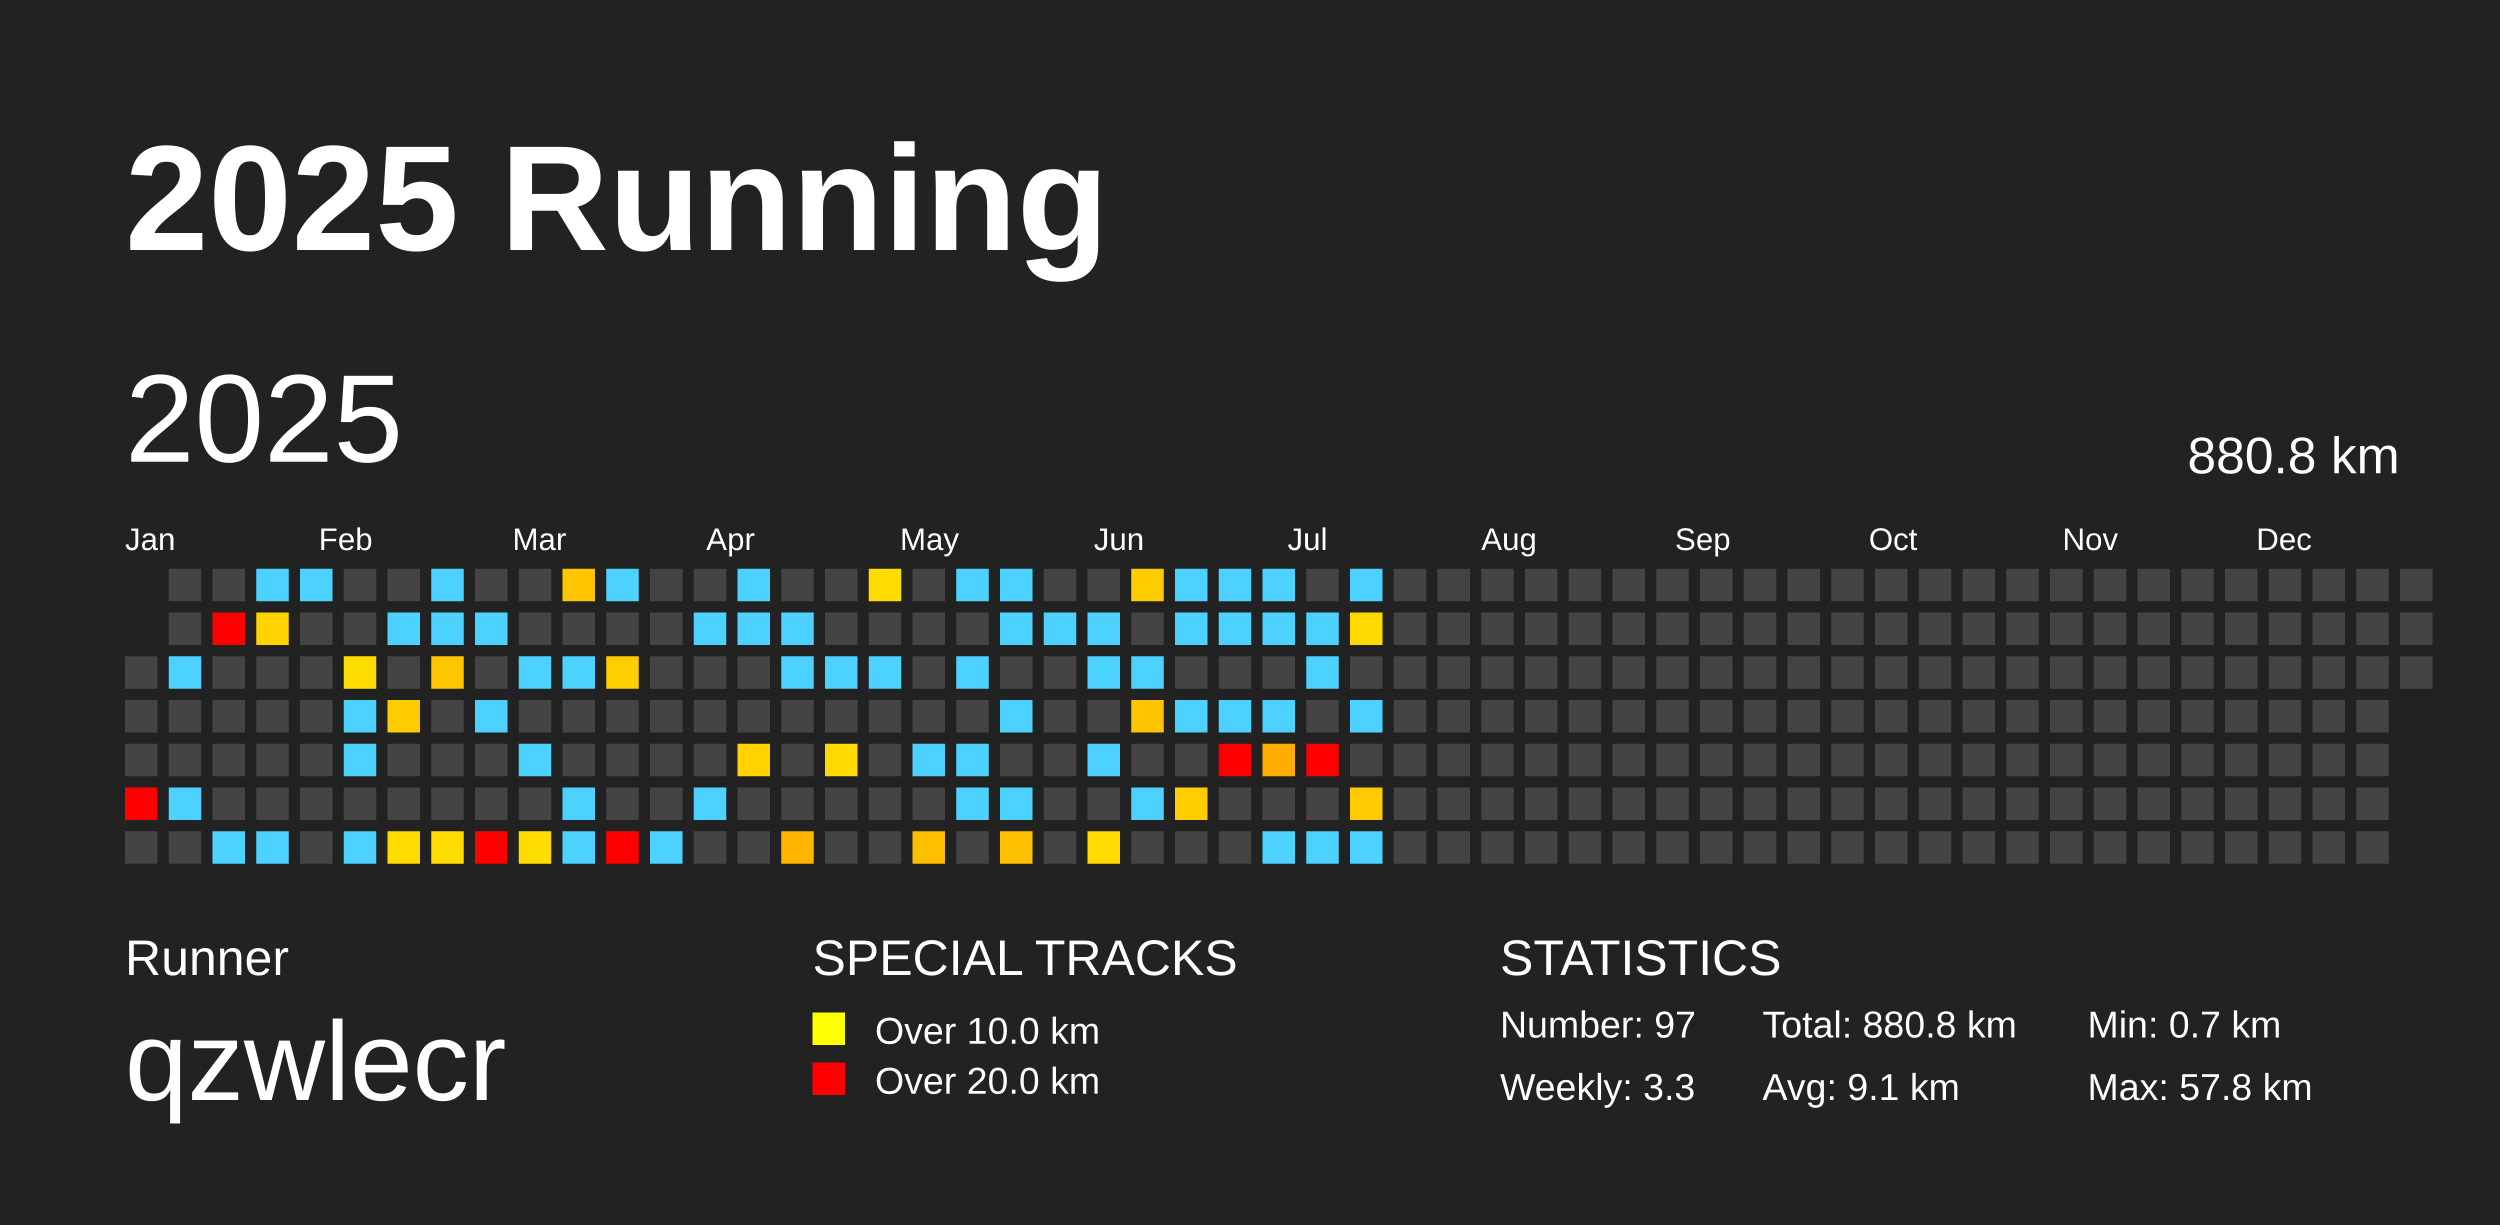
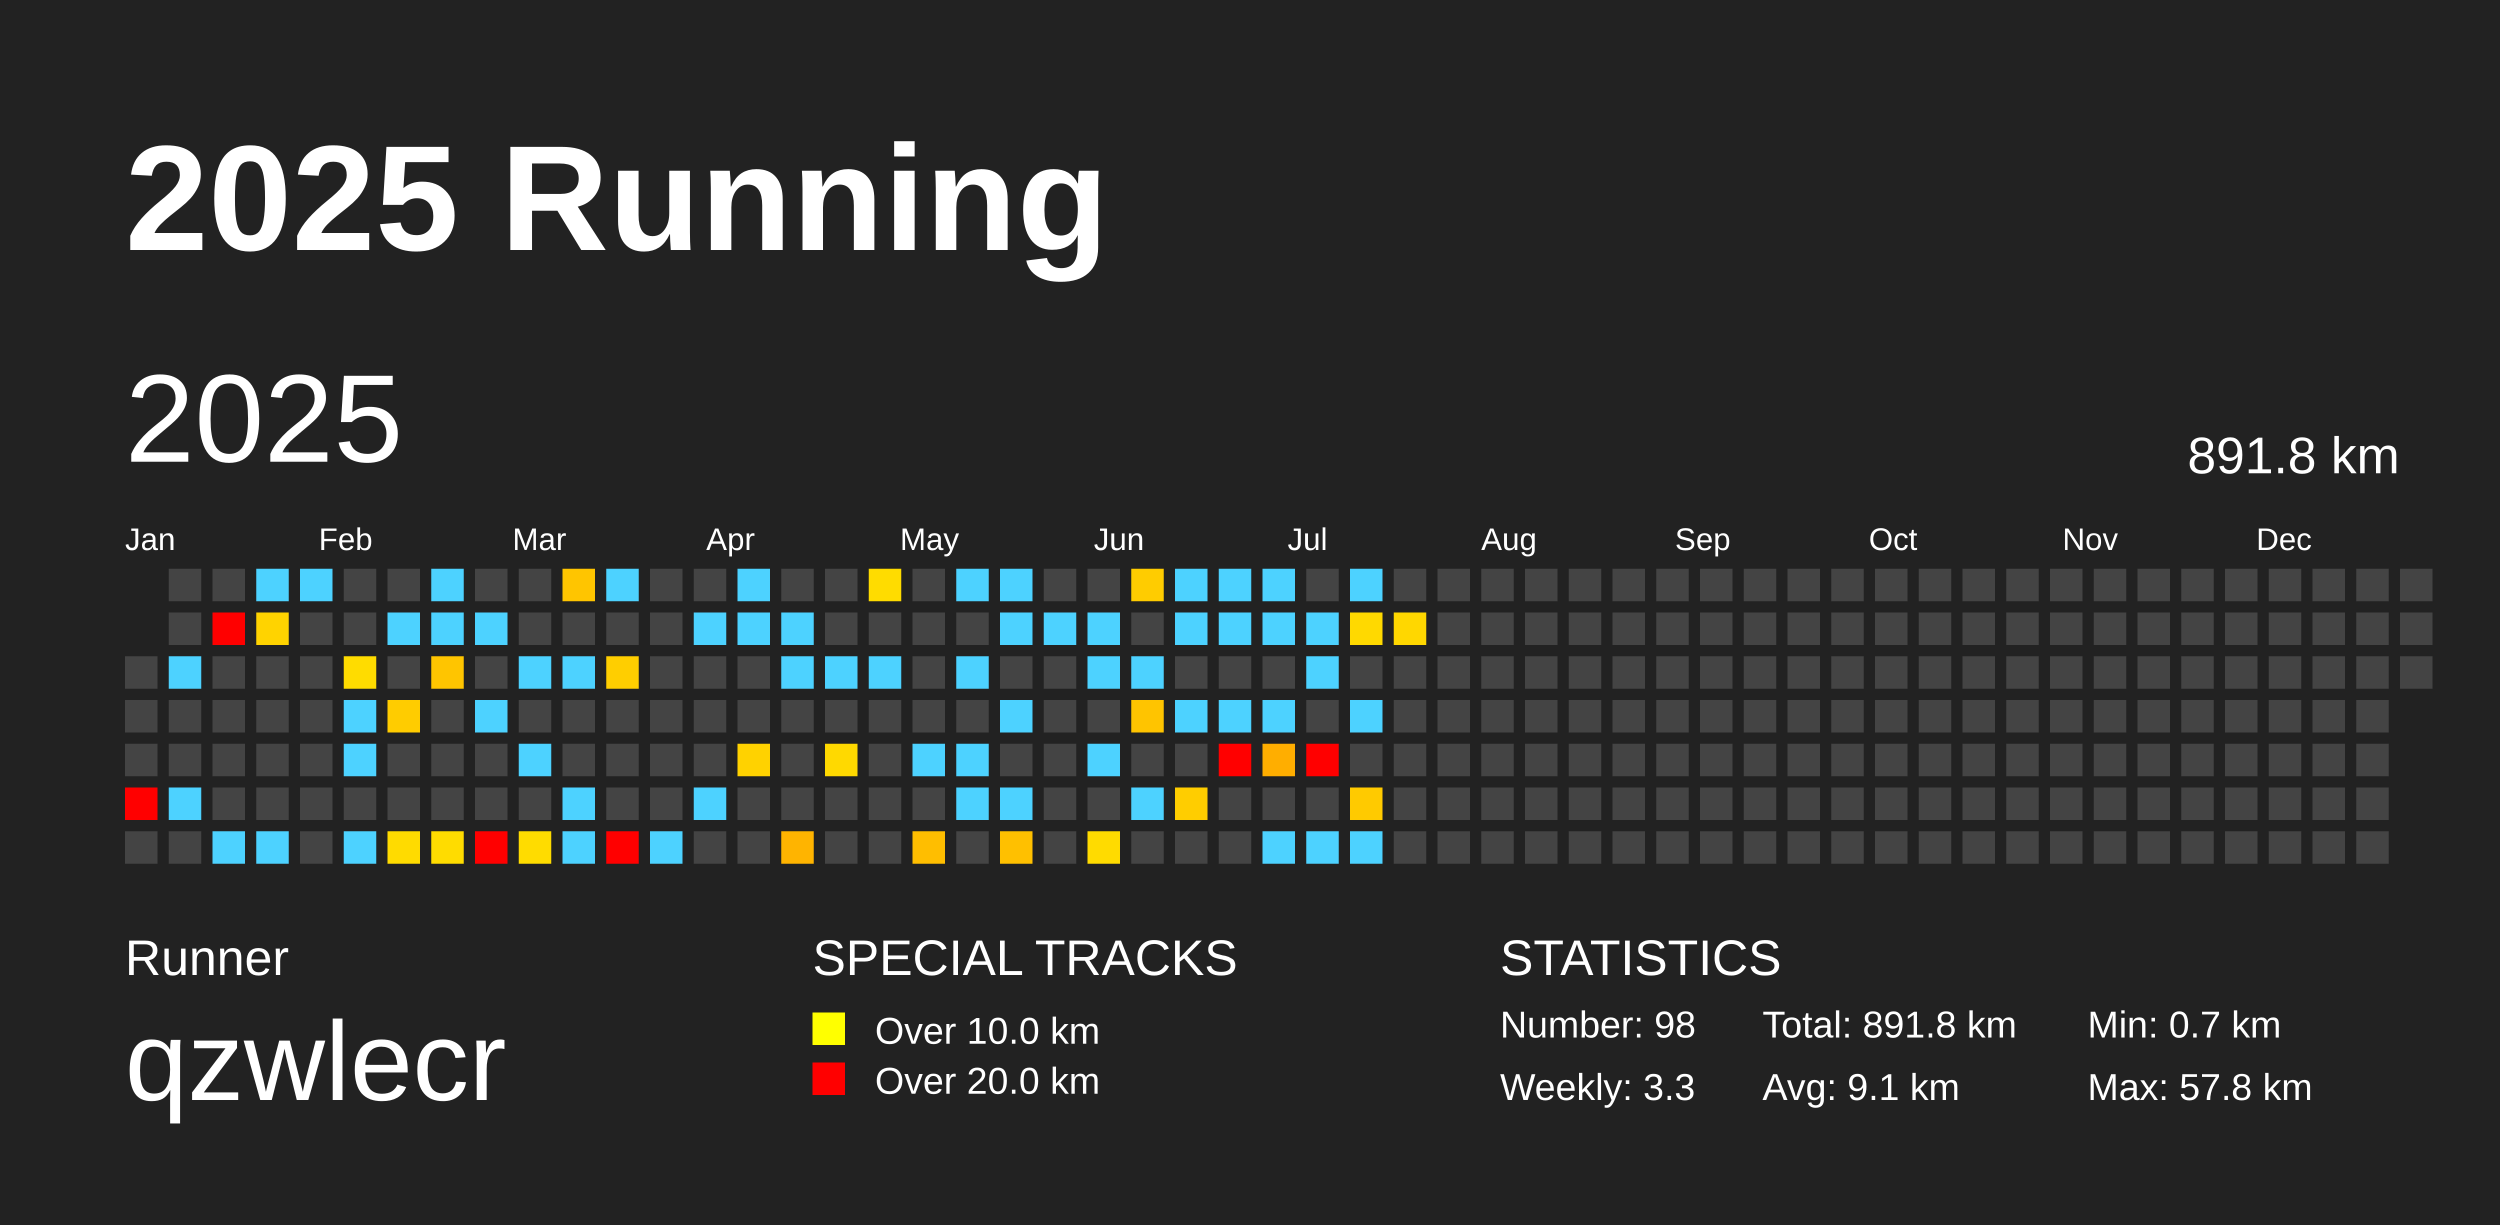
<svg xmlns="http://www.w3.org/2000/svg" baseProfile="full" height="98mm" version="1.1" viewBox="0,0,200,98" width="200mm">
  <defs />
  <rect fill="#222222" height="98" width="200" x="0" y="0" />
  <text fill="#FFFFFF" style="font-size:12px; font-family:Arial; font-weight:bold;" x="10" y="20">2025 Running</text>
  <text fill="#FFFFFF" style="font-size:4px; font-family:Arial" x="10" y="78">Runner</text>
  <text fill="#FFFFFF" style="font-size:9px; font-family:Arial" x="10" y="88">qzwlecr</text>
  <text fill="#FFFFFF" style="font-size:4px; font-family:Arial" x="65" y="78">SPECIAL TRACKS</text>
  <rect fill="yellow" height="2.6" width="2.6" x="65" y="81" />
  <text fill="#FFFFFF" style="font-size:3px; font-family:Arial" x="70" y="83.5">Over 10.0 km</text>
  <rect fill="red" height="2.6" width="2.6" x="65" y="85" />
  <text fill="#FFFFFF" style="font-size:3px; font-family:Arial" x="70" y="87.5">Over 20.0 km</text>
  <text fill="#FFFFFF" style="font-size:4px; font-family:Arial" x="120" y="78">STATISTICS</text>
-   <text fill="#FFFFFF" style="font-size:3px; font-family:Arial" x="120" y="83">Number: 97</text>
+   <text fill="#FFFFFF" style="font-size:3px; font-family:Arial" x="120" y="83">Number: 98</text>
  <text fill="#FFFFFF" style="font-size:3px; font-family:Arial" x="120" y="88">Weekly: 3.3</text>
-   <text fill="#FFFFFF" style="font-size:3px; font-family:Arial" x="141" y="83">Total: 880.8 km</text>
+   <text fill="#FFFFFF" style="font-size:3px; font-family:Arial" x="141" y="83">Total: 891.8 km</text>
  <text fill="#FFFFFF" style="font-size:3px; font-family:Arial" x="141" y="88">Avg: 9.1 km</text>
  <text fill="#FFFFFF" style="font-size:3px; font-family:Arial" x="167" y="83">Min: 0.7 km</text>
  <text fill="#FFFFFF" style="font-size:3px; font-family:Arial" x="167" y="88">Max: 57.8 km</text>
  <text dominant-baseline="hanging" fill="#FFFFFF" style="font-size:10.0px; font-family:Arial;" x="10" y="30">2025</text>
-   <text dominant-baseline="hanging" fill="#FFFFFF" style="font-size:4.125px; font-family:Arial;" x="175" y="35">880.8 km</text>
+   <text dominant-baseline="hanging" fill="#FFFFFF" style="font-size:4.125px; font-family:Arial;" x="175" y="35">891.8 km</text>
  <text fill="#FFFFFF" style="font-size:2.5px; font-family:Arial" x="10.0" y="44">Jan</text>
  <text fill="#FFFFFF" style="font-size:2.5px; font-family:Arial" x="25.5" y="44">Feb</text>
  <text fill="#FFFFFF" style="font-size:2.5px; font-family:Arial" x="41.0" y="44">Mar</text>
  <text fill="#FFFFFF" style="font-size:2.5px; font-family:Arial" x="56.5" y="44">Apr</text>
  <text fill="#FFFFFF" style="font-size:2.5px; font-family:Arial" x="72.0" y="44">May</text>
  <text fill="#FFFFFF" style="font-size:2.5px; font-family:Arial" x="87.5" y="44">Jun</text>
  <text fill="#FFFFFF" style="font-size:2.5px; font-family:Arial" x="103.0" y="44">Jul</text>
  <text fill="#FFFFFF" style="font-size:2.5px; font-family:Arial" x="118.5" y="44">Aug</text>
  <text fill="#FFFFFF" style="font-size:2.5px; font-family:Arial" x="134.0" y="44">Sep</text>
  <text fill="#FFFFFF" style="font-size:2.5px; font-family:Arial" x="149.5" y="44">Oct</text>
  <text fill="#FFFFFF" style="font-size:2.5px; font-family:Arial" x="165.0" y="44">Nov</text>
  <text fill="#FFFFFF" style="font-size:2.5px; font-family:Arial" x="180.5" y="44">Dec</text>
  <rect fill="#444444" height="2.6" width="2.6" x="10.0" y="52.5" />
  <rect fill="#444444" height="2.6" width="2.6" x="10.0" y="56.0" />
  <rect fill="#444444" height="2.6" width="2.6" x="10.0" y="59.5" />
  <rect fill="red" height="2.6" width="2.6" x="10.0" y="63.0" />
  <rect fill="#444444" height="2.6" width="2.6" x="10.0" y="66.5" />
  <rect fill="#444444" height="2.6" width="2.6" x="13.5" y="45.5" />
  <rect fill="#444444" height="2.6" width="2.6" x="13.5" y="49.0" />
  <rect fill="#4dd2ff" height="2.6" width="2.6" x="13.5" y="52.5" />
  <rect fill="#444444" height="2.6" width="2.6" x="13.5" y="56.0" />
  <rect fill="#444444" height="2.6" width="2.6" x="13.5" y="59.5" />
  <rect fill="#4dd2ff" height="2.6" width="2.6" x="13.5" y="63.0" />
  <rect fill="#444444" height="2.6" width="2.6" x="13.5" y="66.5" />
  <rect fill="#444444" height="2.6" width="2.6" x="17.0" y="45.5" />
  <rect fill="red" height="2.6" width="2.6" x="17.0" y="49.0" />
  <rect fill="#444444" height="2.6" width="2.6" x="17.0" y="52.5" />
  <rect fill="#444444" height="2.6" width="2.6" x="17.0" y="56.0" />
  <rect fill="#444444" height="2.6" width="2.6" x="17.0" y="59.5" />
  <rect fill="#444444" height="2.6" width="2.6" x="17.0" y="63.0" />
  <rect fill="#4dd2ff" height="2.6" width="2.6" x="17.0" y="66.5" />
  <rect fill="#4dd2ff" height="2.6" width="2.6" x="20.5" y="45.5" />
  <rect fill="#ffd300" height="2.6" width="2.6" x="20.5" y="49.0" />
  <rect fill="#444444" height="2.6" width="2.6" x="20.5" y="52.5" />
  <rect fill="#444444" height="2.6" width="2.6" x="20.5" y="56.0" />
  <rect fill="#444444" height="2.6" width="2.6" x="20.5" y="59.5" />
  <rect fill="#444444" height="2.6" width="2.6" x="20.5" y="63.0" />
  <rect fill="#4dd2ff" height="2.6" width="2.6" x="20.5" y="66.5" />
  <rect fill="#4dd2ff" height="2.6" width="2.6" x="24.0" y="45.5" />
  <rect fill="#444444" height="2.6" width="2.6" x="24.0" y="49.0" />
  <rect fill="#444444" height="2.6" width="2.6" x="24.0" y="52.5" />
  <rect fill="#444444" height="2.6" width="2.6" x="24.0" y="56.0" />
  <rect fill="#444444" height="2.6" width="2.6" x="24.0" y="59.5" />
  <rect fill="#444444" height="2.6" width="2.6" x="24.0" y="63.0" />
  <rect fill="#444444" height="2.6" width="2.6" x="24.0" y="66.5" />
  <rect fill="#444444" height="2.6" width="2.6" x="27.5" y="45.5" />
  <rect fill="#444444" height="2.6" width="2.6" x="27.5" y="49.0" />
  <rect fill="#ffdc00" height="2.6" width="2.6" x="27.5" y="52.5" />
  <rect fill="#4dd2ff" height="2.6" width="2.6" x="27.5" y="56.0" />
  <rect fill="#4dd2ff" height="2.6" width="2.6" x="27.5" y="59.5" />
  <rect fill="#444444" height="2.6" width="2.6" x="27.5" y="63.0" />
  <rect fill="#4dd2ff" height="2.6" width="2.6" x="27.5" y="66.5" />
  <rect fill="#444444" height="2.6" width="2.6" x="31.0" y="45.5" />
  <rect fill="#4dd2ff" height="2.6" width="2.6" x="31.0" y="49.0" />
  <rect fill="#444444" height="2.6" width="2.6" x="31.0" y="52.5" />
  <rect fill="#ffcc00" height="2.6" width="2.6" x="31.0" y="56.0" />
  <rect fill="#444444" height="2.6" width="2.6" x="31.0" y="59.5" />
  <rect fill="#444444" height="2.6" width="2.6" x="31.0" y="63.0" />
  <rect fill="#ffdb00" height="2.6" width="2.6" x="31.0" y="66.5" />
  <rect fill="#4dd2ff" height="2.6" width="2.6" x="34.5" y="45.5" />
  <rect fill="#4dd2ff" height="2.6" width="2.6" x="34.5" y="49.0" />
  <rect fill="#ffc500" height="2.6" width="2.6" x="34.5" y="52.5" />
  <rect fill="#444444" height="2.6" width="2.6" x="34.5" y="56.0" />
  <rect fill="#444444" height="2.6" width="2.6" x="34.5" y="59.5" />
  <rect fill="#444444" height="2.6" width="2.6" x="34.5" y="63.0" />
  <rect fill="#ffdc00" height="2.6" width="2.6" x="34.5" y="66.5" />
  <rect fill="#444444" height="2.6" width="2.6" x="38.0" y="45.5" />
  <rect fill="#4dd2ff" height="2.6" width="2.6" x="38.0" y="49.0" />
  <rect fill="#444444" height="2.6" width="2.6" x="38.0" y="52.5" />
  <rect fill="#4dd2ff" height="2.6" width="2.6" x="38.0" y="56.0" />
  <rect fill="#444444" height="2.6" width="2.6" x="38.0" y="59.5" />
  <rect fill="#444444" height="2.6" width="2.6" x="38.0" y="63.0" />
  <rect fill="red" height="2.6" width="2.6" x="38.0" y="66.5" />
  <rect fill="#444444" height="2.6" width="2.6" x="41.5" y="45.5" />
  <rect fill="#444444" height="2.6" width="2.6" x="41.5" y="49.0" />
  <rect fill="#4dd2ff" height="2.6" width="2.6" x="41.5" y="52.5" />
  <rect fill="#444444" height="2.6" width="2.6" x="41.5" y="56.0" />
  <rect fill="#4dd2ff" height="2.6" width="2.6" x="41.5" y="59.5" />
  <rect fill="#444444" height="2.6" width="2.6" x="41.5" y="63.0" />
  <rect fill="#ffdc00" height="2.6" width="2.6" x="41.5" y="66.5" />
  <rect fill="#ffc500" height="2.6" width="2.6" x="45.0" y="45.5" />
  <rect fill="#444444" height="2.6" width="2.6" x="45.0" y="49.0" />
  <rect fill="#4dd2ff" height="2.6" width="2.6" x="45.0" y="52.5" />
  <rect fill="#444444" height="2.6" width="2.6" x="45.0" y="56.0" />
  <rect fill="#444444" height="2.6" width="2.6" x="45.0" y="59.5" />
  <rect fill="#4dd2ff" height="2.6" width="2.6" x="45.0" y="63.0" />
  <rect fill="#4dd2ff" height="2.6" width="2.6" x="45.0" y="66.5" />
  <rect fill="#4dd2ff" height="2.6" width="2.6" x="48.5" y="45.5" />
  <rect fill="#444444" height="2.6" width="2.6" x="48.5" y="49.0" />
  <rect fill="#ffce00" height="2.6" width="2.6" x="48.5" y="52.5" />
  <rect fill="#444444" height="2.6" width="2.6" x="48.5" y="56.0" />
  <rect fill="#444444" height="2.6" width="2.6" x="48.5" y="59.5" />
  <rect fill="#444444" height="2.6" width="2.6" x="48.5" y="63.0" />
  <rect fill="red" height="2.6" width="2.6" x="48.5" y="66.5" />
  <rect fill="#444444" height="2.6" width="2.6" x="52.0" y="45.5" />
  <rect fill="#444444" height="2.6" width="2.6" x="52.0" y="49.0" />
  <rect fill="#444444" height="2.6" width="2.6" x="52.0" y="52.5" />
  <rect fill="#444444" height="2.6" width="2.6" x="52.0" y="56.0" />
  <rect fill="#444444" height="2.6" width="2.6" x="52.0" y="59.5" />
  <rect fill="#444444" height="2.6" width="2.6" x="52.0" y="63.0" />
  <rect fill="#4dd2ff" height="2.6" width="2.6" x="52.0" y="66.5" />
  <rect fill="#444444" height="2.6" width="2.6" x="55.5" y="45.5" />
  <rect fill="#4dd2ff" height="2.6" width="2.6" x="55.5" y="49.0" />
  <rect fill="#444444" height="2.6" width="2.6" x="55.5" y="52.5" />
  <rect fill="#444444" height="2.6" width="2.6" x="55.5" y="56.0" />
  <rect fill="#444444" height="2.6" width="2.6" x="55.5" y="59.5" />
  <rect fill="#4dd2ff" height="2.6" width="2.6" x="55.5" y="63.0" />
  <rect fill="#444444" height="2.6" width="2.6" x="55.5" y="66.5" />
  <rect fill="#4dd2ff" height="2.6" width="2.6" x="59.0" y="45.5" />
  <rect fill="#4dd2ff" height="2.6" width="2.6" x="59.0" y="49.0" />
  <rect fill="#444444" height="2.6" width="2.6" x="59.0" y="52.5" />
  <rect fill="#444444" height="2.6" width="2.6" x="59.0" y="56.0" />
  <rect fill="#ffd200" height="2.6" width="2.6" x="59.0" y="59.5" />
  <rect fill="#444444" height="2.6" width="2.6" x="59.0" y="63.0" />
  <rect fill="#444444" height="2.6" width="2.6" x="59.0" y="66.5" />
  <rect fill="#444444" height="2.6" width="2.6" x="62.5" y="45.5" />
  <rect fill="#4dd2ff" height="2.6" width="2.6" x="62.5" y="49.0" />
  <rect fill="#4dd2ff" height="2.6" width="2.6" x="62.5" y="52.5" />
  <rect fill="#444444" height="2.6" width="2.6" x="62.5" y="56.0" />
  <rect fill="#444444" height="2.6" width="2.6" x="62.5" y="59.5" />
  <rect fill="#444444" height="2.6" width="2.6" x="62.5" y="63.0" />
  <rect fill="#ffb400" height="2.6" width="2.6" x="62.5" y="66.5" />
  <rect fill="#444444" height="2.6" width="2.6" x="66.0" y="45.5" />
  <rect fill="#444444" height="2.6" width="2.6" x="66.0" y="49.0" />
  <rect fill="#4dd2ff" height="2.6" width="2.6" x="66.0" y="52.5" />
  <rect fill="#444444" height="2.6" width="2.6" x="66.0" y="56.0" />
  <rect fill="#ffd900" height="2.6" width="2.6" x="66.0" y="59.5" />
  <rect fill="#444444" height="2.6" width="2.6" x="66.0" y="63.0" />
  <rect fill="#444444" height="2.6" width="2.6" x="66.0" y="66.5" />
  <rect fill="#ffdc00" height="2.6" width="2.6" x="69.5" y="45.5" />
  <rect fill="#444444" height="2.6" width="2.6" x="69.5" y="49.0" />
  <rect fill="#4dd2ff" height="2.6" width="2.6" x="69.5" y="52.5" />
  <rect fill="#444444" height="2.6" width="2.6" x="69.5" y="56.0" />
  <rect fill="#444444" height="2.6" width="2.6" x="69.5" y="59.5" />
  <rect fill="#444444" height="2.6" width="2.6" x="69.5" y="63.0" />
  <rect fill="#444444" height="2.6" width="2.6" x="69.5" y="66.5" />
  <rect fill="#444444" height="2.6" width="2.6" x="73.0" y="45.5" />
  <rect fill="#444444" height="2.6" width="2.6" x="73.0" y="49.0" />
  <rect fill="#444444" height="2.6" width="2.6" x="73.0" y="52.5" />
  <rect fill="#444444" height="2.6" width="2.6" x="73.0" y="56.0" />
  <rect fill="#4dd2ff" height="2.6" width="2.6" x="73.0" y="59.5" />
  <rect fill="#444444" height="2.6" width="2.6" x="73.0" y="63.0" />
  <rect fill="#ffbe00" height="2.6" width="2.6" x="73.0" y="66.5" />
  <rect fill="#4dd2ff" height="2.6" width="2.6" x="76.5" y="45.5" />
  <rect fill="#444444" height="2.6" width="2.6" x="76.5" y="49.0" />
  <rect fill="#4dd2ff" height="2.6" width="2.6" x="76.5" y="52.5" />
  <rect fill="#444444" height="2.6" width="2.6" x="76.5" y="56.0" />
  <rect fill="#4dd2ff" height="2.6" width="2.6" x="76.5" y="59.5" />
  <rect fill="#4dd2ff" height="2.6" width="2.6" x="76.5" y="63.0" />
  <rect fill="#444444" height="2.6" width="2.6" x="76.5" y="66.5" />
  <rect fill="#4dd2ff" height="2.6" width="2.6" x="80.0" y="45.5" />
  <rect fill="#4dd2ff" height="2.6" width="2.6" x="80.0" y="49.0" />
  <rect fill="#444444" height="2.6" width="2.6" x="80.0" y="52.5" />
  <rect fill="#4dd2ff" height="2.6" width="2.6" x="80.0" y="56.0" />
  <rect fill="#444444" height="2.6" width="2.6" x="80.0" y="59.5" />
  <rect fill="#4dd2ff" height="2.6" width="2.6" x="80.0" y="63.0" />
  <rect fill="#ffc000" height="2.6" width="2.6" x="80.0" y="66.5" />
  <rect fill="#444444" height="2.6" width="2.6" x="83.5" y="45.5" />
  <rect fill="#4dd2ff" height="2.6" width="2.6" x="83.5" y="49.0" />
  <rect fill="#444444" height="2.6" width="2.6" x="83.5" y="52.5" />
  <rect fill="#444444" height="2.6" width="2.6" x="83.5" y="56.0" />
  <rect fill="#444444" height="2.6" width="2.6" x="83.5" y="59.5" />
  <rect fill="#444444" height="2.6" width="2.6" x="83.5" y="63.0" />
  <rect fill="#444444" height="2.6" width="2.6" x="83.5" y="66.5" />
  <rect fill="#444444" height="2.6" width="2.6" x="87.0" y="45.5" />
  <rect fill="#4dd2ff" height="2.6" width="2.6" x="87.0" y="49.0" />
  <rect fill="#4dd2ff" height="2.6" width="2.6" x="87.0" y="52.5" />
  <rect fill="#444444" height="2.6" width="2.6" x="87.0" y="56.0" />
  <rect fill="#4dd2ff" height="2.6" width="2.6" x="87.0" y="59.5" />
  <rect fill="#444444" height="2.6" width="2.6" x="87.0" y="63.0" />
  <rect fill="#ffdb00" height="2.6" width="2.6" x="87.0" y="66.5" />
  <rect fill="#ffcc00" height="2.6" width="2.6" x="90.5" y="45.5" />
  <rect fill="#444444" height="2.6" width="2.6" x="90.5" y="49.0" />
  <rect fill="#4dd2ff" height="2.6" width="2.6" x="90.5" y="52.5" />
  <rect fill="#ffc400" height="2.6" width="2.6" x="90.5" y="56.0" />
  <rect fill="#444444" height="2.6" width="2.6" x="90.5" y="59.5" />
  <rect fill="#4dd2ff" height="2.6" width="2.6" x="90.5" y="63.0" />
  <rect fill="#444444" height="2.6" width="2.6" x="90.5" y="66.5" />
  <rect fill="#4dd2ff" height="2.6" width="2.6" x="94.0" y="45.5" />
  <rect fill="#4dd2ff" height="2.6" width="2.6" x="94.0" y="49.0" />
  <rect fill="#444444" height="2.6" width="2.6" x="94.0" y="52.5" />
  <rect fill="#4dd2ff" height="2.6" width="2.6" x="94.0" y="56.0" />
  <rect fill="#444444" height="2.6" width="2.6" x="94.0" y="59.5" />
  <rect fill="#ffcd00" height="2.6" width="2.6" x="94.0" y="63.0" />
  <rect fill="#444444" height="2.6" width="2.6" x="94.0" y="66.5" />
  <rect fill="#4dd2ff" height="2.6" width="2.6" x="97.5" y="45.5" />
  <rect fill="#4dd2ff" height="2.6" width="2.6" x="97.5" y="49.0" />
  <rect fill="#444444" height="2.6" width="2.6" x="97.5" y="52.5" />
  <rect fill="#4dd2ff" height="2.6" width="2.6" x="97.5" y="56.0" />
  <rect fill="red" height="2.6" width="2.6" x="97.5" y="59.5" />
  <rect fill="#444444" height="2.6" width="2.6" x="97.5" y="63.0" />
  <rect fill="#444444" height="2.6" width="2.6" x="97.5" y="66.5" />
  <rect fill="#4dd2ff" height="2.6" width="2.6" x="101.0" y="45.5" />
  <rect fill="#4dd2ff" height="2.6" width="2.6" x="101.0" y="49.0" />
  <rect fill="#444444" height="2.6" width="2.6" x="101.0" y="52.5" />
  <rect fill="#4dd2ff" height="2.6" width="2.6" x="101.0" y="56.0" />
  <rect fill="#ffae00" height="2.6" width="2.6" x="101.0" y="59.5" />
  <rect fill="#444444" height="2.6" width="2.6" x="101.0" y="63.0" />
  <rect fill="#4dd2ff" height="2.6" width="2.6" x="101.0" y="66.5" />
  <rect fill="#444444" height="2.6" width="2.6" x="104.5" y="45.5" />
  <rect fill="#4dd2ff" height="2.6" width="2.6" x="104.5" y="49.0" />
  <rect fill="#4dd2ff" height="2.6" width="2.6" x="104.5" y="52.5" />
  <rect fill="#444444" height="2.6" width="2.6" x="104.5" y="56.0" />
  <rect fill="red" height="2.6" width="2.6" x="104.5" y="59.5" />
  <rect fill="#444444" height="2.6" width="2.6" x="104.5" y="63.0" />
  <rect fill="#4dd2ff" height="2.6" width="2.6" x="104.5" y="66.5" />
  <rect fill="#4dd2ff" height="2.6" width="2.6" x="108.0" y="45.5" />
  <rect fill="#ffd900" height="2.6" width="2.6" x="108.0" y="49.0" />
  <rect fill="#444444" height="2.6" width="2.6" x="108.0" y="52.5" />
  <rect fill="#4dd2ff" height="2.6" width="2.6" x="108.0" y="56.0" />
  <rect fill="#444444" height="2.6" width="2.6" x="108.0" y="59.5" />
  <rect fill="#ffca00" height="2.6" width="2.6" x="108.0" y="63.0" />
  <rect fill="#4dd2ff" height="2.6" width="2.6" x="108.0" y="66.5" />
  <rect fill="#444444" height="2.6" width="2.6" x="111.5" y="45.5" />
-   <rect fill="#444444" height="2.6" width="2.6" x="111.5" y="49.0" />
+   <rect fill="#ffd700" height="2.6" width="2.6" x="111.5" y="49.0" />
  <rect fill="#444444" height="2.6" width="2.6" x="111.5" y="52.5" />
  <rect fill="#444444" height="2.6" width="2.6" x="111.5" y="56.0" />
  <rect fill="#444444" height="2.6" width="2.6" x="111.5" y="59.5" />
  <rect fill="#444444" height="2.6" width="2.6" x="111.5" y="63.0" />
  <rect fill="#444444" height="2.6" width="2.6" x="111.5" y="66.5" />
  <rect fill="#444444" height="2.6" width="2.6" x="115.0" y="45.5" />
  <rect fill="#444444" height="2.6" width="2.6" x="115.0" y="49.0" />
  <rect fill="#444444" height="2.6" width="2.6" x="115.0" y="52.5" />
  <rect fill="#444444" height="2.6" width="2.6" x="115.0" y="56.0" />
  <rect fill="#444444" height="2.6" width="2.6" x="115.0" y="59.5" />
  <rect fill="#444444" height="2.6" width="2.6" x="115.0" y="63.0" />
  <rect fill="#444444" height="2.6" width="2.6" x="115.0" y="66.5" />
  <rect fill="#444444" height="2.6" width="2.6" x="118.5" y="45.5" />
  <rect fill="#444444" height="2.6" width="2.6" x="118.5" y="49.0" />
  <rect fill="#444444" height="2.6" width="2.6" x="118.5" y="52.5" />
  <rect fill="#444444" height="2.6" width="2.6" x="118.5" y="56.0" />
  <rect fill="#444444" height="2.6" width="2.6" x="118.5" y="59.5" />
  <rect fill="#444444" height="2.6" width="2.6" x="118.5" y="63.0" />
  <rect fill="#444444" height="2.6" width="2.6" x="118.5" y="66.5" />
  <rect fill="#444444" height="2.6" width="2.6" x="122.0" y="45.5" />
  <rect fill="#444444" height="2.6" width="2.6" x="122.0" y="49.0" />
  <rect fill="#444444" height="2.6" width="2.6" x="122.0" y="52.5" />
  <rect fill="#444444" height="2.6" width="2.6" x="122.0" y="56.0" />
  <rect fill="#444444" height="2.6" width="2.6" x="122.0" y="59.5" />
  <rect fill="#444444" height="2.6" width="2.6" x="122.0" y="63.0" />
  <rect fill="#444444" height="2.6" width="2.6" x="122.0" y="66.5" />
  <rect fill="#444444" height="2.6" width="2.6" x="125.5" y="45.5" />
  <rect fill="#444444" height="2.6" width="2.6" x="125.5" y="49.0" />
  <rect fill="#444444" height="2.6" width="2.6" x="125.5" y="52.5" />
  <rect fill="#444444" height="2.6" width="2.6" x="125.5" y="56.0" />
  <rect fill="#444444" height="2.6" width="2.6" x="125.5" y="59.5" />
  <rect fill="#444444" height="2.6" width="2.6" x="125.5" y="63.0" />
  <rect fill="#444444" height="2.6" width="2.6" x="125.5" y="66.5" />
  <rect fill="#444444" height="2.6" width="2.6" x="129.0" y="45.5" />
  <rect fill="#444444" height="2.6" width="2.6" x="129.0" y="49.0" />
  <rect fill="#444444" height="2.6" width="2.6" x="129.0" y="52.5" />
  <rect fill="#444444" height="2.6" width="2.6" x="129.0" y="56.0" />
  <rect fill="#444444" height="2.6" width="2.6" x="129.0" y="59.5" />
  <rect fill="#444444" height="2.6" width="2.6" x="129.0" y="63.0" />
  <rect fill="#444444" height="2.6" width="2.6" x="129.0" y="66.5" />
  <rect fill="#444444" height="2.6" width="2.6" x="132.5" y="45.5" />
  <rect fill="#444444" height="2.6" width="2.6" x="132.5" y="49.0" />
  <rect fill="#444444" height="2.6" width="2.6" x="132.5" y="52.5" />
  <rect fill="#444444" height="2.6" width="2.6" x="132.5" y="56.0" />
  <rect fill="#444444" height="2.6" width="2.6" x="132.5" y="59.5" />
  <rect fill="#444444" height="2.6" width="2.6" x="132.5" y="63.0" />
  <rect fill="#444444" height="2.6" width="2.6" x="132.5" y="66.5" />
  <rect fill="#444444" height="2.6" width="2.6" x="136.0" y="45.5" />
  <rect fill="#444444" height="2.6" width="2.6" x="136.0" y="49.0" />
  <rect fill="#444444" height="2.6" width="2.6" x="136.0" y="52.5" />
  <rect fill="#444444" height="2.6" width="2.6" x="136.0" y="56.0" />
  <rect fill="#444444" height="2.6" width="2.6" x="136.0" y="59.5" />
  <rect fill="#444444" height="2.6" width="2.6" x="136.0" y="63.0" />
  <rect fill="#444444" height="2.6" width="2.6" x="136.0" y="66.5" />
  <rect fill="#444444" height="2.6" width="2.6" x="139.5" y="45.5" />
  <rect fill="#444444" height="2.6" width="2.6" x="139.5" y="49.0" />
  <rect fill="#444444" height="2.6" width="2.6" x="139.5" y="52.5" />
  <rect fill="#444444" height="2.6" width="2.6" x="139.5" y="56.0" />
  <rect fill="#444444" height="2.6" width="2.6" x="139.5" y="59.5" />
  <rect fill="#444444" height="2.6" width="2.6" x="139.5" y="63.0" />
  <rect fill="#444444" height="2.6" width="2.6" x="139.5" y="66.5" />
  <rect fill="#444444" height="2.6" width="2.6" x="143.0" y="45.5" />
  <rect fill="#444444" height="2.6" width="2.6" x="143.0" y="49.0" />
  <rect fill="#444444" height="2.6" width="2.6" x="143.0" y="52.5" />
  <rect fill="#444444" height="2.6" width="2.6" x="143.0" y="56.0" />
  <rect fill="#444444" height="2.6" width="2.6" x="143.0" y="59.5" />
  <rect fill="#444444" height="2.6" width="2.6" x="143.0" y="63.0" />
  <rect fill="#444444" height="2.6" width="2.6" x="143.0" y="66.5" />
  <rect fill="#444444" height="2.6" width="2.6" x="146.5" y="45.5" />
  <rect fill="#444444" height="2.6" width="2.6" x="146.5" y="49.0" />
  <rect fill="#444444" height="2.6" width="2.6" x="146.5" y="52.5" />
  <rect fill="#444444" height="2.6" width="2.6" x="146.5" y="56.0" />
  <rect fill="#444444" height="2.6" width="2.6" x="146.5" y="59.5" />
  <rect fill="#444444" height="2.6" width="2.6" x="146.5" y="63.0" />
  <rect fill="#444444" height="2.6" width="2.6" x="146.5" y="66.5" />
  <rect fill="#444444" height="2.6" width="2.6" x="150.0" y="45.5" />
  <rect fill="#444444" height="2.6" width="2.6" x="150.0" y="49.0" />
  <rect fill="#444444" height="2.6" width="2.6" x="150.0" y="52.5" />
  <rect fill="#444444" height="2.6" width="2.6" x="150.0" y="56.0" />
  <rect fill="#444444" height="2.6" width="2.6" x="150.0" y="59.5" />
  <rect fill="#444444" height="2.6" width="2.6" x="150.0" y="63.0" />
  <rect fill="#444444" height="2.6" width="2.6" x="150.0" y="66.5" />
  <rect fill="#444444" height="2.6" width="2.6" x="153.5" y="45.5" />
  <rect fill="#444444" height="2.6" width="2.6" x="153.5" y="49.0" />
  <rect fill="#444444" height="2.6" width="2.6" x="153.5" y="52.5" />
  <rect fill="#444444" height="2.6" width="2.6" x="153.5" y="56.0" />
  <rect fill="#444444" height="2.6" width="2.6" x="153.5" y="59.5" />
  <rect fill="#444444" height="2.6" width="2.6" x="153.5" y="63.0" />
  <rect fill="#444444" height="2.6" width="2.6" x="153.5" y="66.5" />
  <rect fill="#444444" height="2.6" width="2.6" x="157.0" y="45.5" />
  <rect fill="#444444" height="2.6" width="2.6" x="157.0" y="49.0" />
  <rect fill="#444444" height="2.6" width="2.6" x="157.0" y="52.5" />
  <rect fill="#444444" height="2.6" width="2.6" x="157.0" y="56.0" />
  <rect fill="#444444" height="2.6" width="2.6" x="157.0" y="59.5" />
  <rect fill="#444444" height="2.6" width="2.6" x="157.0" y="63.0" />
  <rect fill="#444444" height="2.6" width="2.6" x="157.0" y="66.5" />
  <rect fill="#444444" height="2.6" width="2.6" x="160.5" y="45.5" />
  <rect fill="#444444" height="2.6" width="2.6" x="160.5" y="49.0" />
  <rect fill="#444444" height="2.6" width="2.6" x="160.5" y="52.5" />
  <rect fill="#444444" height="2.6" width="2.6" x="160.5" y="56.0" />
  <rect fill="#444444" height="2.6" width="2.6" x="160.5" y="59.5" />
  <rect fill="#444444" height="2.6" width="2.6" x="160.5" y="63.0" />
  <rect fill="#444444" height="2.6" width="2.6" x="160.5" y="66.5" />
  <rect fill="#444444" height="2.6" width="2.6" x="164.0" y="45.5" />
  <rect fill="#444444" height="2.6" width="2.6" x="164.0" y="49.0" />
  <rect fill="#444444" height="2.6" width="2.6" x="164.0" y="52.5" />
  <rect fill="#444444" height="2.6" width="2.6" x="164.0" y="56.0" />
  <rect fill="#444444" height="2.6" width="2.6" x="164.0" y="59.5" />
  <rect fill="#444444" height="2.6" width="2.6" x="164.0" y="63.0" />
  <rect fill="#444444" height="2.6" width="2.6" x="164.0" y="66.5" />
  <rect fill="#444444" height="2.6" width="2.6" x="167.5" y="45.5" />
  <rect fill="#444444" height="2.6" width="2.6" x="167.5" y="49.0" />
  <rect fill="#444444" height="2.6" width="2.6" x="167.5" y="52.5" />
  <rect fill="#444444" height="2.6" width="2.6" x="167.5" y="56.0" />
  <rect fill="#444444" height="2.6" width="2.6" x="167.5" y="59.5" />
  <rect fill="#444444" height="2.6" width="2.6" x="167.5" y="63.0" />
  <rect fill="#444444" height="2.6" width="2.6" x="167.5" y="66.5" />
  <rect fill="#444444" height="2.6" width="2.6" x="171.0" y="45.5" />
  <rect fill="#444444" height="2.6" width="2.6" x="171.0" y="49.0" />
  <rect fill="#444444" height="2.6" width="2.6" x="171.0" y="52.5" />
  <rect fill="#444444" height="2.6" width="2.6" x="171.0" y="56.0" />
  <rect fill="#444444" height="2.6" width="2.6" x="171.0" y="59.5" />
  <rect fill="#444444" height="2.6" width="2.6" x="171.0" y="63.0" />
  <rect fill="#444444" height="2.6" width="2.6" x="171.0" y="66.5" />
  <rect fill="#444444" height="2.6" width="2.6" x="174.5" y="45.5" />
  <rect fill="#444444" height="2.6" width="2.6" x="174.5" y="49.0" />
  <rect fill="#444444" height="2.6" width="2.6" x="174.5" y="52.5" />
  <rect fill="#444444" height="2.6" width="2.6" x="174.5" y="56.0" />
  <rect fill="#444444" height="2.6" width="2.6" x="174.5" y="59.5" />
  <rect fill="#444444" height="2.6" width="2.6" x="174.5" y="63.0" />
  <rect fill="#444444" height="2.6" width="2.6" x="174.5" y="66.5" />
  <rect fill="#444444" height="2.6" width="2.6" x="178.0" y="45.5" />
  <rect fill="#444444" height="2.6" width="2.6" x="178.0" y="49.0" />
  <rect fill="#444444" height="2.6" width="2.6" x="178.0" y="52.5" />
  <rect fill="#444444" height="2.6" width="2.6" x="178.0" y="56.0" />
  <rect fill="#444444" height="2.6" width="2.6" x="178.0" y="59.5" />
  <rect fill="#444444" height="2.6" width="2.6" x="178.0" y="63.0" />
  <rect fill="#444444" height="2.6" width="2.6" x="178.0" y="66.5" />
  <rect fill="#444444" height="2.6" width="2.6" x="181.5" y="45.5" />
  <rect fill="#444444" height="2.6" width="2.6" x="181.5" y="49.0" />
  <rect fill="#444444" height="2.6" width="2.6" x="181.5" y="52.5" />
  <rect fill="#444444" height="2.6" width="2.6" x="181.5" y="56.0" />
  <rect fill="#444444" height="2.6" width="2.6" x="181.5" y="59.5" />
  <rect fill="#444444" height="2.6" width="2.6" x="181.5" y="63.0" />
  <rect fill="#444444" height="2.6" width="2.6" x="181.5" y="66.5" />
  <rect fill="#444444" height="2.6" width="2.6" x="185.0" y="45.5" />
  <rect fill="#444444" height="2.6" width="2.6" x="185.0" y="49.0" />
  <rect fill="#444444" height="2.6" width="2.6" x="185.0" y="52.5" />
  <rect fill="#444444" height="2.6" width="2.6" x="185.0" y="56.0" />
  <rect fill="#444444" height="2.6" width="2.6" x="185.0" y="59.5" />
  <rect fill="#444444" height="2.6" width="2.6" x="185.0" y="63.0" />
  <rect fill="#444444" height="2.6" width="2.6" x="185.0" y="66.5" />
  <rect fill="#444444" height="2.6" width="2.6" x="188.5" y="45.5" />
  <rect fill="#444444" height="2.6" width="2.6" x="188.5" y="49.0" />
  <rect fill="#444444" height="2.6" width="2.6" x="188.5" y="52.5" />
  <rect fill="#444444" height="2.6" width="2.6" x="188.5" y="56.0" />
  <rect fill="#444444" height="2.6" width="2.6" x="188.5" y="59.5" />
  <rect fill="#444444" height="2.6" width="2.6" x="188.5" y="63.0" />
  <rect fill="#444444" height="2.6" width="2.6" x="188.5" y="66.5" />
  <rect fill="#444444" height="2.6" width="2.6" x="192.0" y="45.5" />
  <rect fill="#444444" height="2.6" width="2.6" x="192.0" y="49.0" />
  <rect fill="#444444" height="2.6" width="2.6" x="192.0" y="52.5" />
</svg>
